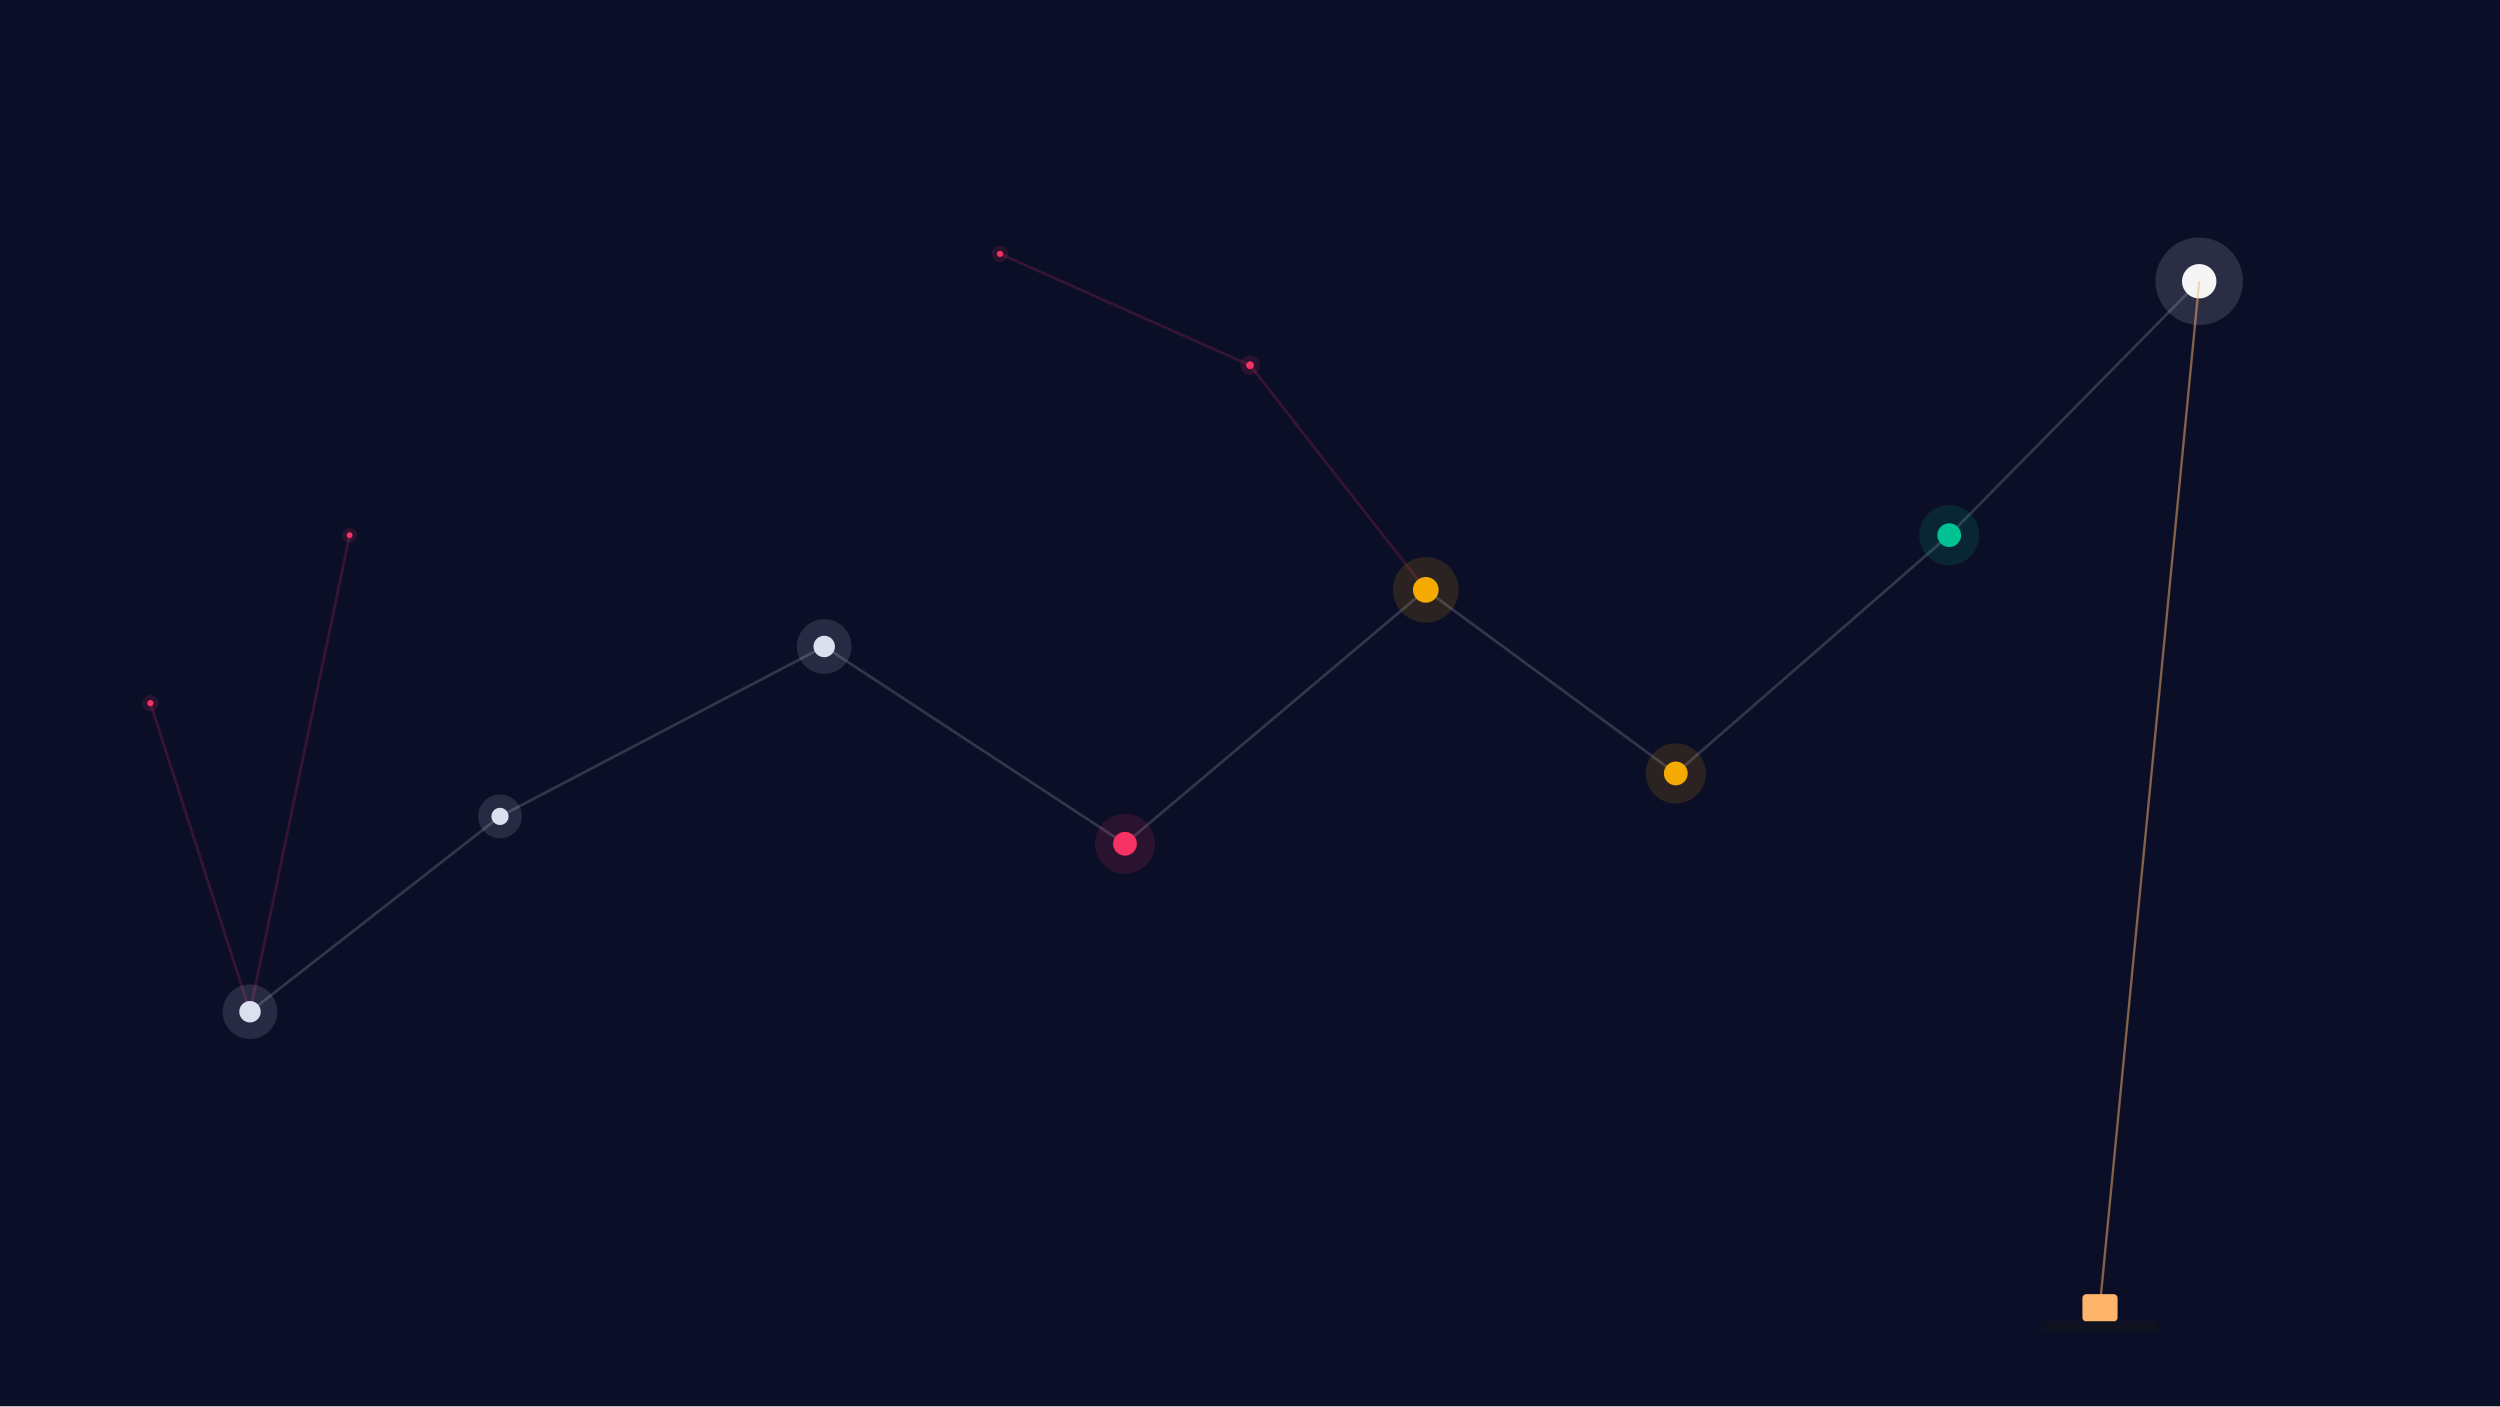
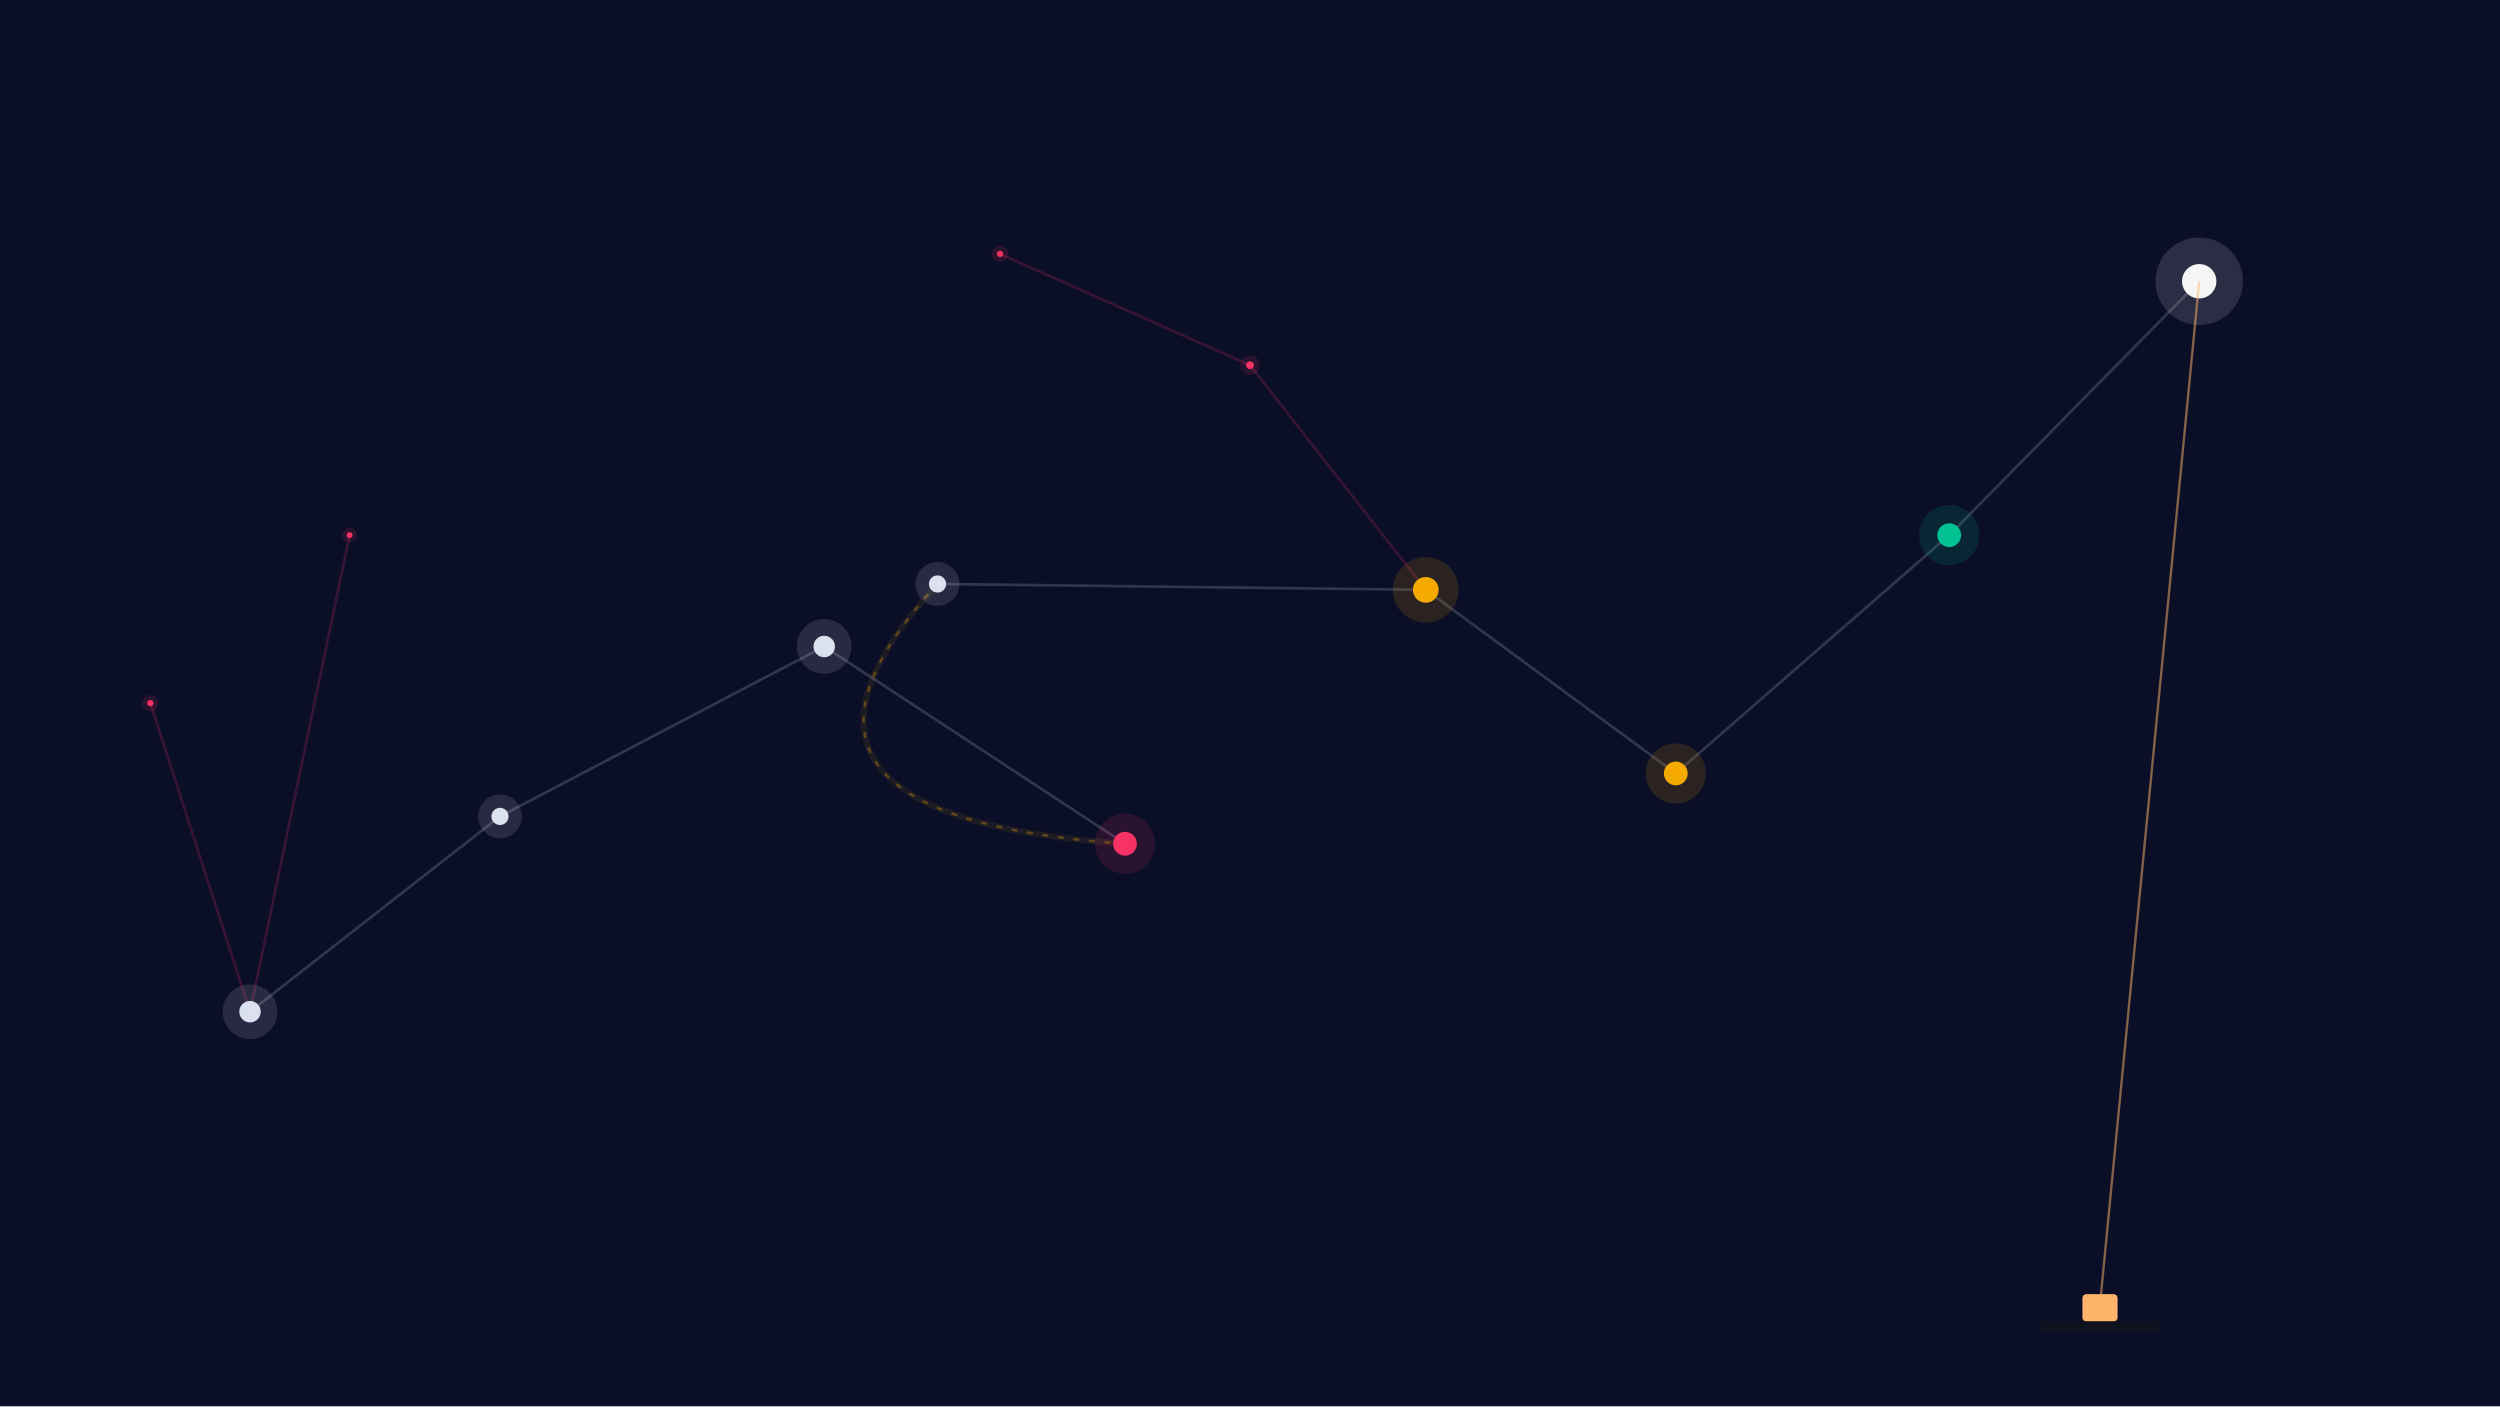
<svg xmlns="http://www.w3.org/2000/svg" width="1280" height="720" viewBox="0 0 1280 720">
  <rect x="0" y="0" width="1280" height="720" rx="0" fill="#0A0E27" opacity="1.0" />
  <line x1="128" y1="518" x2="256" y2="418" stroke="#E4E9F7" stroke-width="1.4" opacity="0.18" />
  <line x1="256" y1="418" x2="422" y2="331" stroke="#E4E9F7" stroke-width="1.4" opacity="0.18" />
  <line x1="422" y1="331" x2="576" y2="432" stroke="#E4E9F7" stroke-width="1.4" opacity="0.18" />
-   <line x1="576" y1="432" x2="730" y2="302" stroke="#E4E9F7" stroke-width="1.4" opacity="0.18" />
+   <line x1="480" y1="299" x2="730" y2="302" stroke="#E4E9F7" stroke-width="1.4" opacity="0.18" />
  <line x1="730" y1="302" x2="858" y2="396" stroke="#E4E9F7" stroke-width="1.4" opacity="0.18" />
  <line x1="858" y1="396" x2="998" y2="274" stroke="#E4E9F7" stroke-width="1.4" opacity="0.18" />
  <line x1="998" y1="274" x2="1126" y2="144" stroke="#E4E9F7" stroke-width="1.4" opacity="0.18" />
  <line x1="128" y1="518" x2="77" y2="360" stroke="#FF3366" stroke-width="1.4" opacity="0.18" />
  <line x1="128" y1="518" x2="179" y2="274" stroke="#FF3366" stroke-width="1.4" opacity="0.18" />
  <line x1="730" y1="302" x2="640" y2="187" stroke="#FF3366" stroke-width="1.4" opacity="0.18" />
  <line x1="640" y1="187" x2="512" y2="130" stroke="#FF3366" stroke-width="1.4" opacity="0.18" />
+   <path d="M576,432 Q371,418 480,299" stroke="#FFB000" stroke-width="3.2" fill="none" opacity="0.08" />
+   <path d="M576,432 Q371,418 480,299" stroke="#FFB000" stroke-width="1.3" fill="none" opacity="0.3" stroke-dasharray="2 6" stroke-linecap="round" />
  <circle cx="128" cy="518" r="14.0" fill="#E4E9F7" opacity="0.13" />
  <circle cx="128" cy="518" r="5.5" fill="#E4E9F7" opacity="0.95" />
  <circle cx="256" cy="418" r="11.2" fill="#E4E9F7" opacity="0.13" />
  <circle cx="256" cy="418" r="4.4" fill="#E4E9F7" opacity="0.95" />
  <circle cx="422" cy="331" r="14.0" fill="#E4E9F7" opacity="0.13" />
  <circle cx="422" cy="331" r="5.5" fill="#E4E9F7" opacity="0.95" />
  <circle cx="576" cy="432" r="15.4" fill="#FF3366" opacity="0.13" />
  <circle cx="576" cy="432" r="6.1" fill="#FF3366" opacity="0.95" />
+   <circle cx="480" cy="299" r="11.2" fill="#E4E9F7" opacity="0.13" />
+   <circle cx="480" cy="299" r="4.4" fill="#E4E9F7" opacity="0.95" />
  <circle cx="730" cy="302" r="16.8" fill="#FFB000" opacity="0.13" />
  <circle cx="730" cy="302" r="6.6" fill="#FFB000" opacity="0.95" />
  <circle cx="858" cy="396" r="15.4" fill="#FFB000" opacity="0.13" />
  <circle cx="858" cy="396" r="6.1" fill="#FFB000" opacity="0.95" />
  <circle cx="998" cy="274" r="15.4" fill="#00C896" opacity="0.13" />
  <circle cx="998" cy="274" r="6.1" fill="#00C896" opacity="0.95" />
  <circle cx="1126" cy="144" r="22.4" fill="#FFFFFF" opacity="0.13" />
  <circle cx="1126" cy="144" r="8.8" fill="#FFFFFF" opacity="0.95" />
  <circle cx="77" cy="360" r="4.2" fill="#FF3366" opacity="0.13" />
  <circle cx="77" cy="360" r="1.6" fill="#FF3366" opacity="0.95" />
  <circle cx="179" cy="274" r="3.8" fill="#FF3366" opacity="0.13" />
  <circle cx="179" cy="274" r="1.5" fill="#FF3366" opacity="0.95" />
  <circle cx="640" cy="187" r="5.0" fill="#FF3366" opacity="0.13" />
  <circle cx="640" cy="187" r="2.0" fill="#FF3366" opacity="0.95" />
  <circle cx="512" cy="130" r="4.2" fill="#FF3366" opacity="0.13" />
  <circle cx="512" cy="130" r="1.6" fill="#FF3366" opacity="0.95" />
  <line x1="1126" y1="144" x2="1075" y2="670" stroke="#FFB46B" stroke-width="1.2" opacity="0.5" />
  <rect x="1066.2" y="662.6" width="18" height="14" rx="2" fill="#FFB46B" opacity="1.0" />
  <rect x="1045.2" y="676.6" width="60" height="5" rx="1" fill="#10131F" opacity="1.0" />
</svg>
